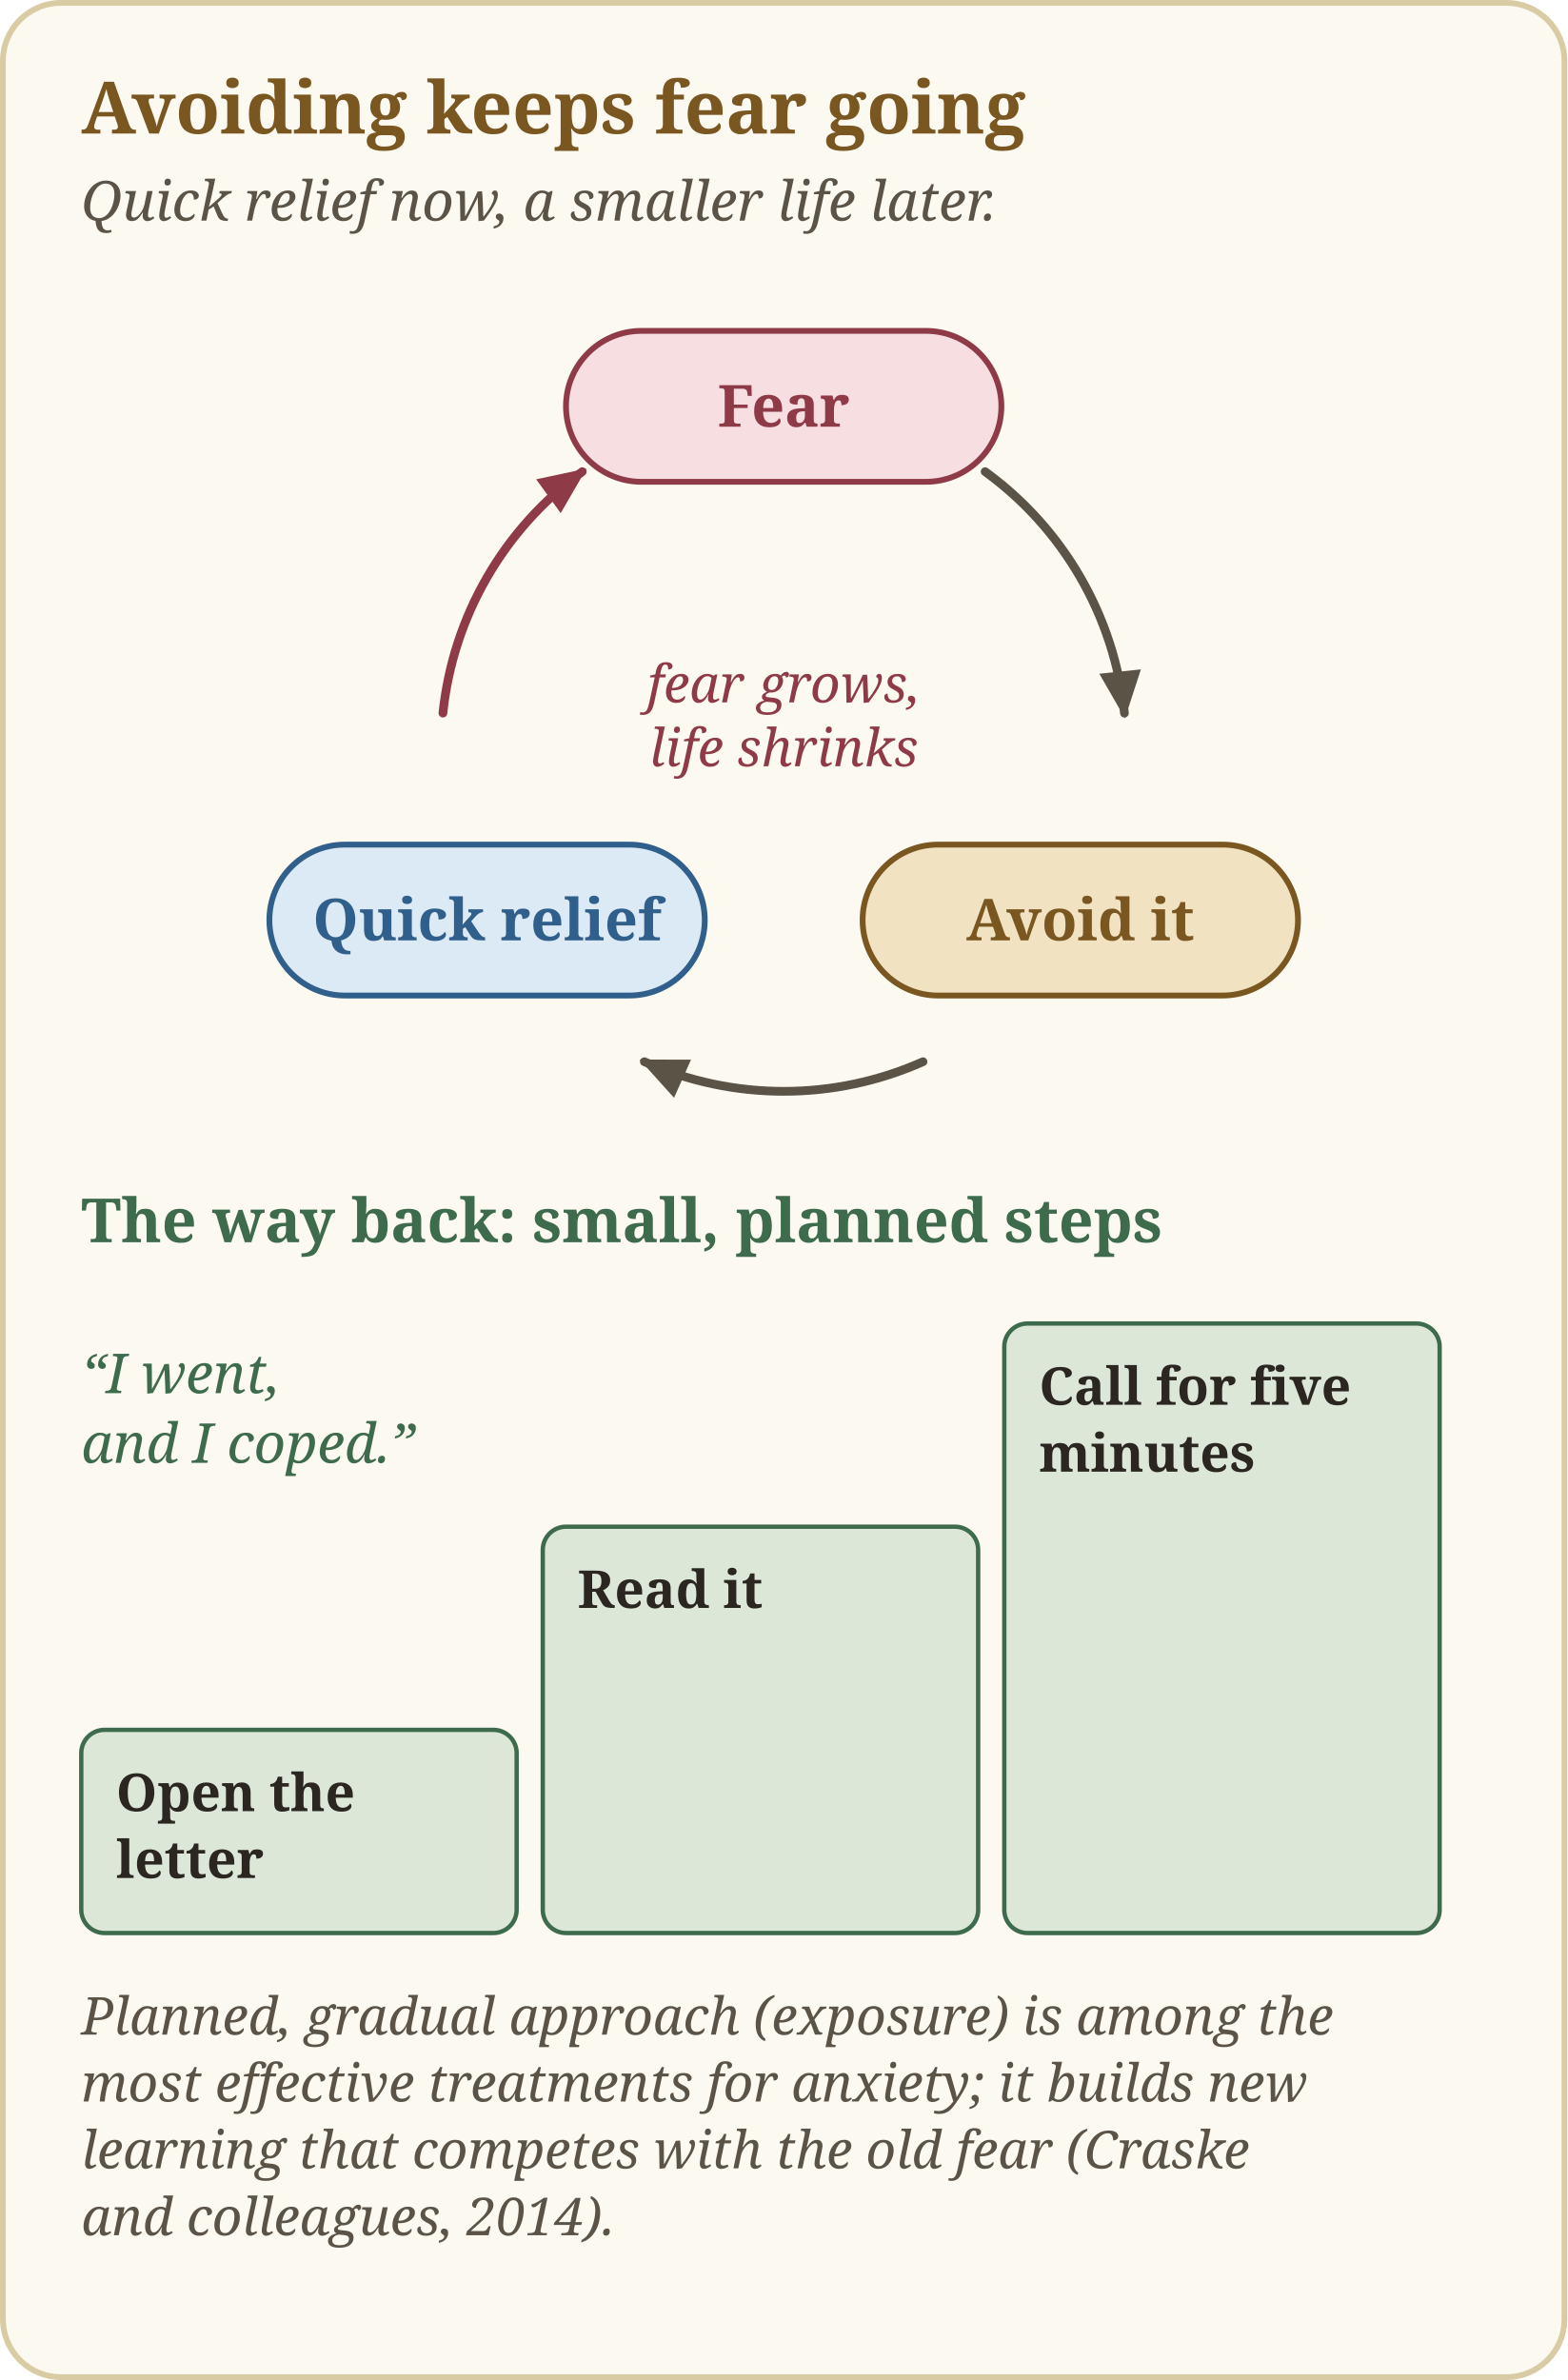
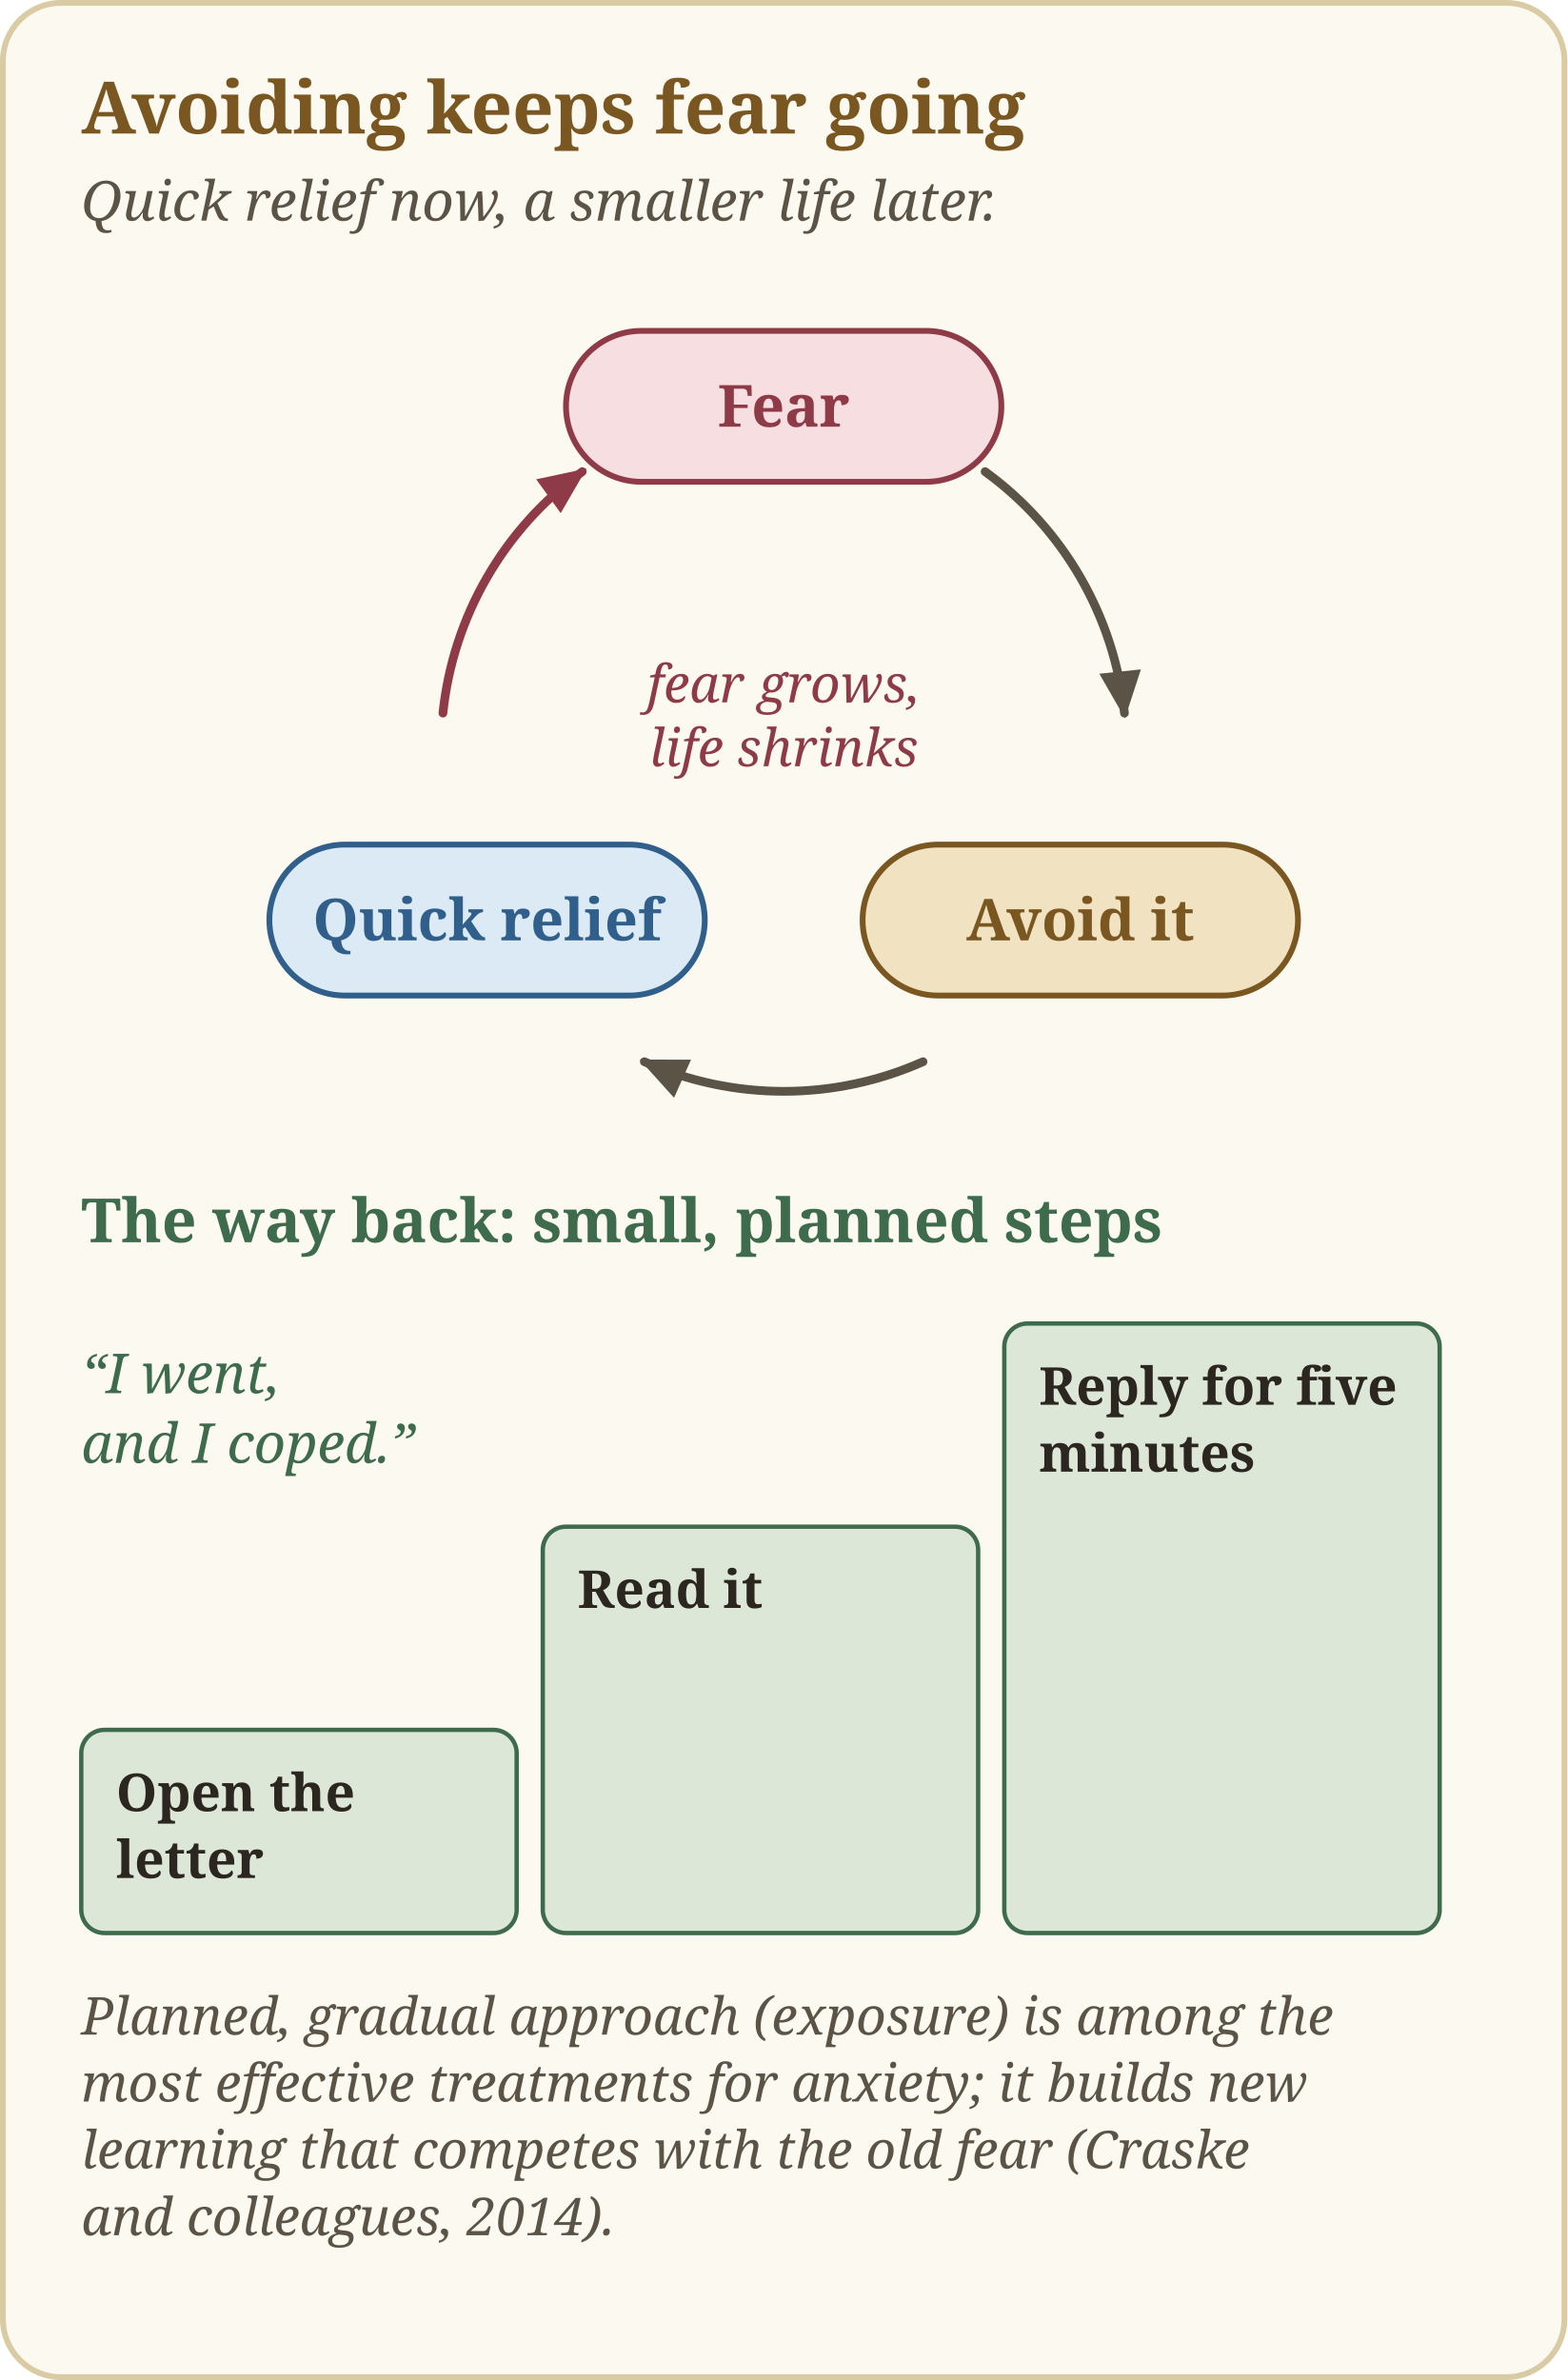
<svg xmlns="http://www.w3.org/2000/svg" viewBox="0 0 540 820" width="540" height="820" role="img" aria-labelledby="fig-u16-avoid-t fig-u16-avoid-d" font-family="Lora, Georgia, serif" fill="#2B2620">
  <defs>
    <marker id="fig-u16-avoid-ar-5a5346" viewBox="0 0 10 10" refX="8" refY="5" markerWidth="6" markerHeight="6" orient="auto">
      <path d="M0,1 L9,5 L0,9 Z" fill="#5A5346" />
    </marker>
    <marker id="fig-u16-avoid-ar-8e3b47" viewBox="0 0 10 10" refX="8" refY="5" markerWidth="6" markerHeight="6" orient="auto">
      <path d="M0,1 L9,5 L0,9 Z" fill="#8E3B47" />
    </marker>
  </defs>
  <rect x="1" y="1" width="538" height="818" rx="20" fill="#FCF9F1" stroke="#D9CBA3" stroke-width="2" />
  <text x="28" y="46" font-size="25" font-weight="bold" fill="#7A5620">Avoiding keeps fear going</text>
  <text x="28" y="76" font-size="19" font-style="italic" fill="#5A5346">Quick relief now, a smaller life later.</text>
  <path d="M339.4 162.5 A118 118 0 0 1 387.4 245.7" fill="none" stroke="#5A5346" stroke-width="3" stroke-linecap="round" stroke-linejoin="round" marker-end="url(#fig-u16-avoid-ar-5a5346)" />
  <path d="M318.0 365.8 A118 118 0 0 1 222.0 365.8" fill="none" stroke="#5A5346" stroke-width="3" stroke-linecap="round" stroke-linejoin="round" marker-end="url(#fig-u16-avoid-ar-5a5346)" />
  <path d="M152.6 245.7 A118 118 0 0 1 200.6 162.5" fill="none" stroke="#8E3B47" stroke-width="3" stroke-linecap="round" stroke-linejoin="round" marker-end="url(#fig-u16-avoid-ar-8e3b47)" />
  <rect x="195" y="114" width="150" height="52" rx="26" fill="#F7DEE0" stroke="#8E3B47" stroke-width="2" />
  <text x="270" y="147" font-size="20" font-weight="bold" fill="#8E3B47" text-anchor="middle">Fear</text>
  <rect x="297.191" y="291" width="150" height="52" rx="26" fill="#F1E2C2" stroke="#7A5620" stroke-width="2" />
  <text x="372.191" y="324" font-size="20" font-weight="bold" fill="#7A5620" text-anchor="middle">Avoid it</text>
  <rect x="92.809" y="291" width="150" height="52" rx="26" fill="#DCEAF6" stroke="#2F5F8A" stroke-width="2" />
  <text x="167.809" y="324" font-size="20" font-weight="bold" fill="#2F5F8A" text-anchor="middle">Quick relief</text>
  <text x="270" y="242" font-size="18" font-style="italic" fill="#8E3B47" text-anchor="middle">fear grows,</text>
  <text x="270" y="264" font-size="18" font-style="italic" fill="#8E3B47" text-anchor="middle">life shrinks</text>
  <text x="28" y="428" font-size="21" font-weight="bold" fill="#3E6B4C">The way back: small, planned steps</text>
  <rect x="28" y="596" width="150" height="70" rx="8" fill="#DCE7D8" stroke="#3E6B4C" stroke-width="1.5" />
  <text x="40" y="624" font-size="18" font-weight="bold">
    <tspan x="40" dy="0">Open the</tspan>
    <tspan x="40" dy="23.04">letter</tspan>
  </text>
  <rect x="187" y="526" width="150" height="140" rx="8" fill="#DCE7D8" stroke="#3E6B4C" stroke-width="1.5" />
  <text x="199" y="554" font-size="18" font-weight="bold">Read it</text>
  <rect x="346" y="456" width="150" height="210" rx="8" fill="#DCE7D8" stroke="#3E6B4C" stroke-width="1.5" />
  <text x="358" y="484" font-size="18" font-weight="bold">
-     <tspan x="358" dy="0">Call for five</tspan>
+     <tspan x="358" dy="0">Reply for five</tspan>
    <tspan x="358" dy="23.04">minutes</tspan>
  </text>
  <text x="28" y="480" font-size="19" font-style="italic" fill="#3E6B4C">“I went,</text>
  <text x="28" y="504" font-size="19" font-style="italic" fill="#3E6B4C">and I coped.”</text>
  <text x="28" y="701" font-size="18" font-style="italic" fill="#5A5346">
    <tspan x="28" dy="0">Planned, gradual approach (exposure) is among the</tspan>
    <tspan x="28" dy="23.04">most effective treatments for anxiety; it builds new</tspan>
    <tspan x="28" dy="23.04">learning that competes with the old fear (Craske</tspan>
    <tspan x="28" dy="23.04">and colleagues, 2014).</tspan>
  </text>
</svg>
